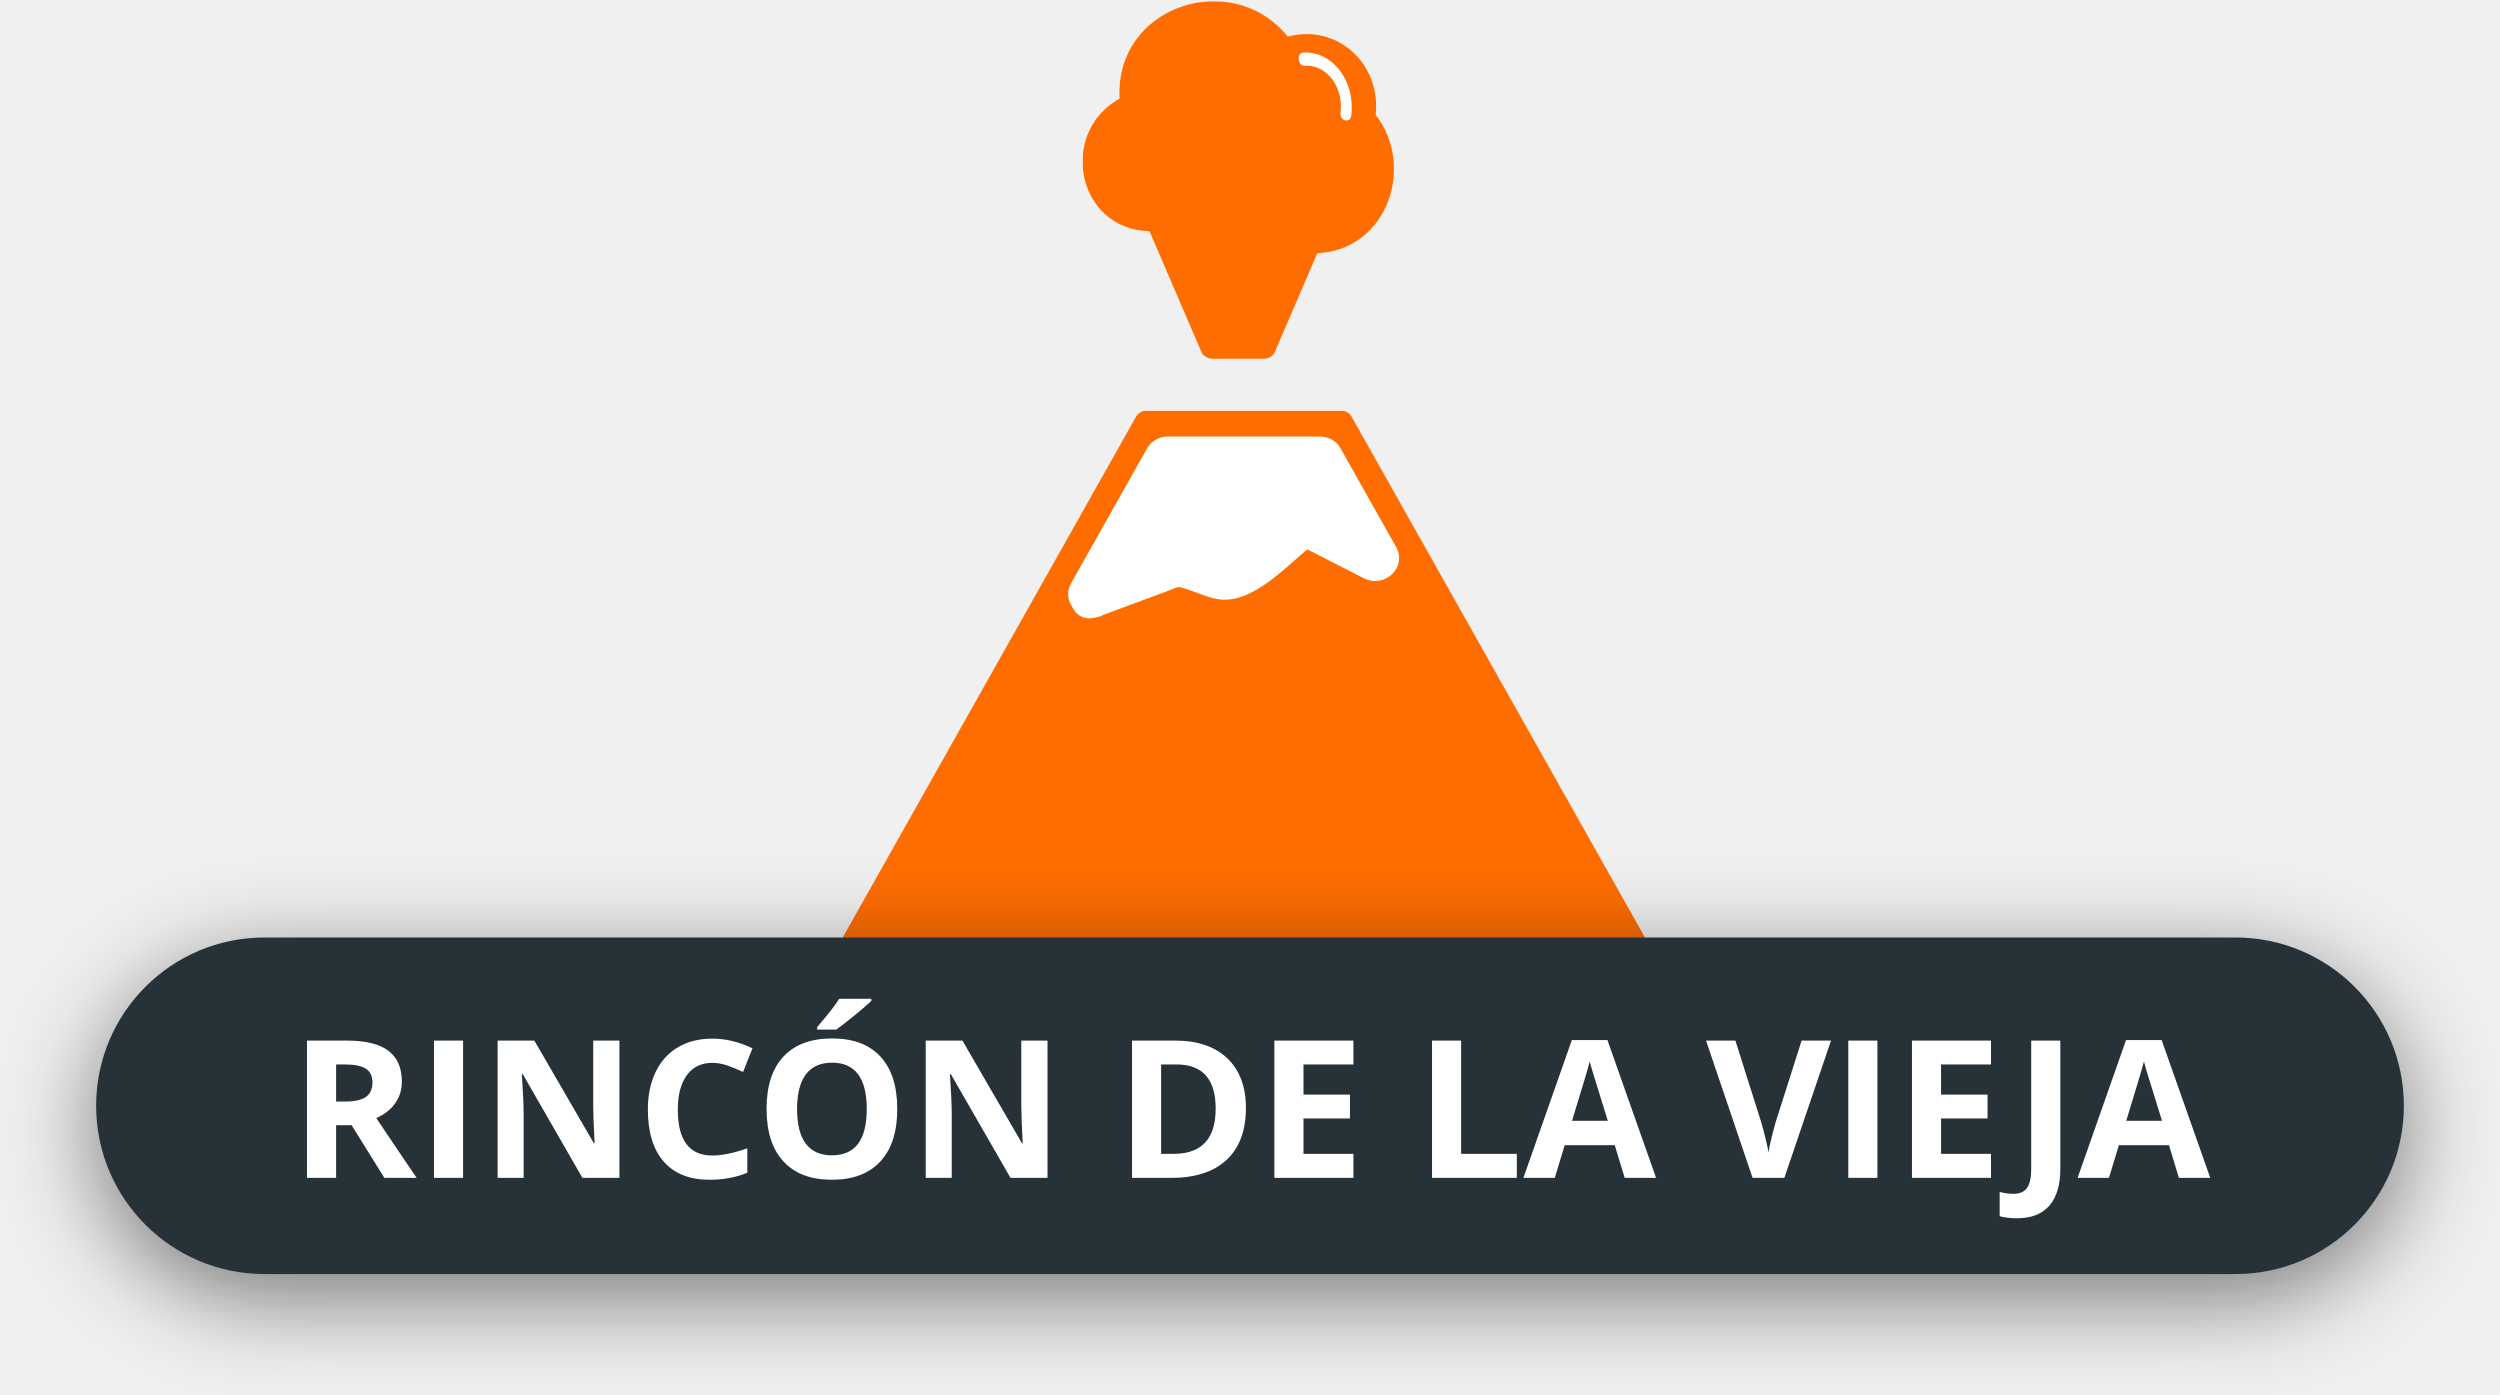
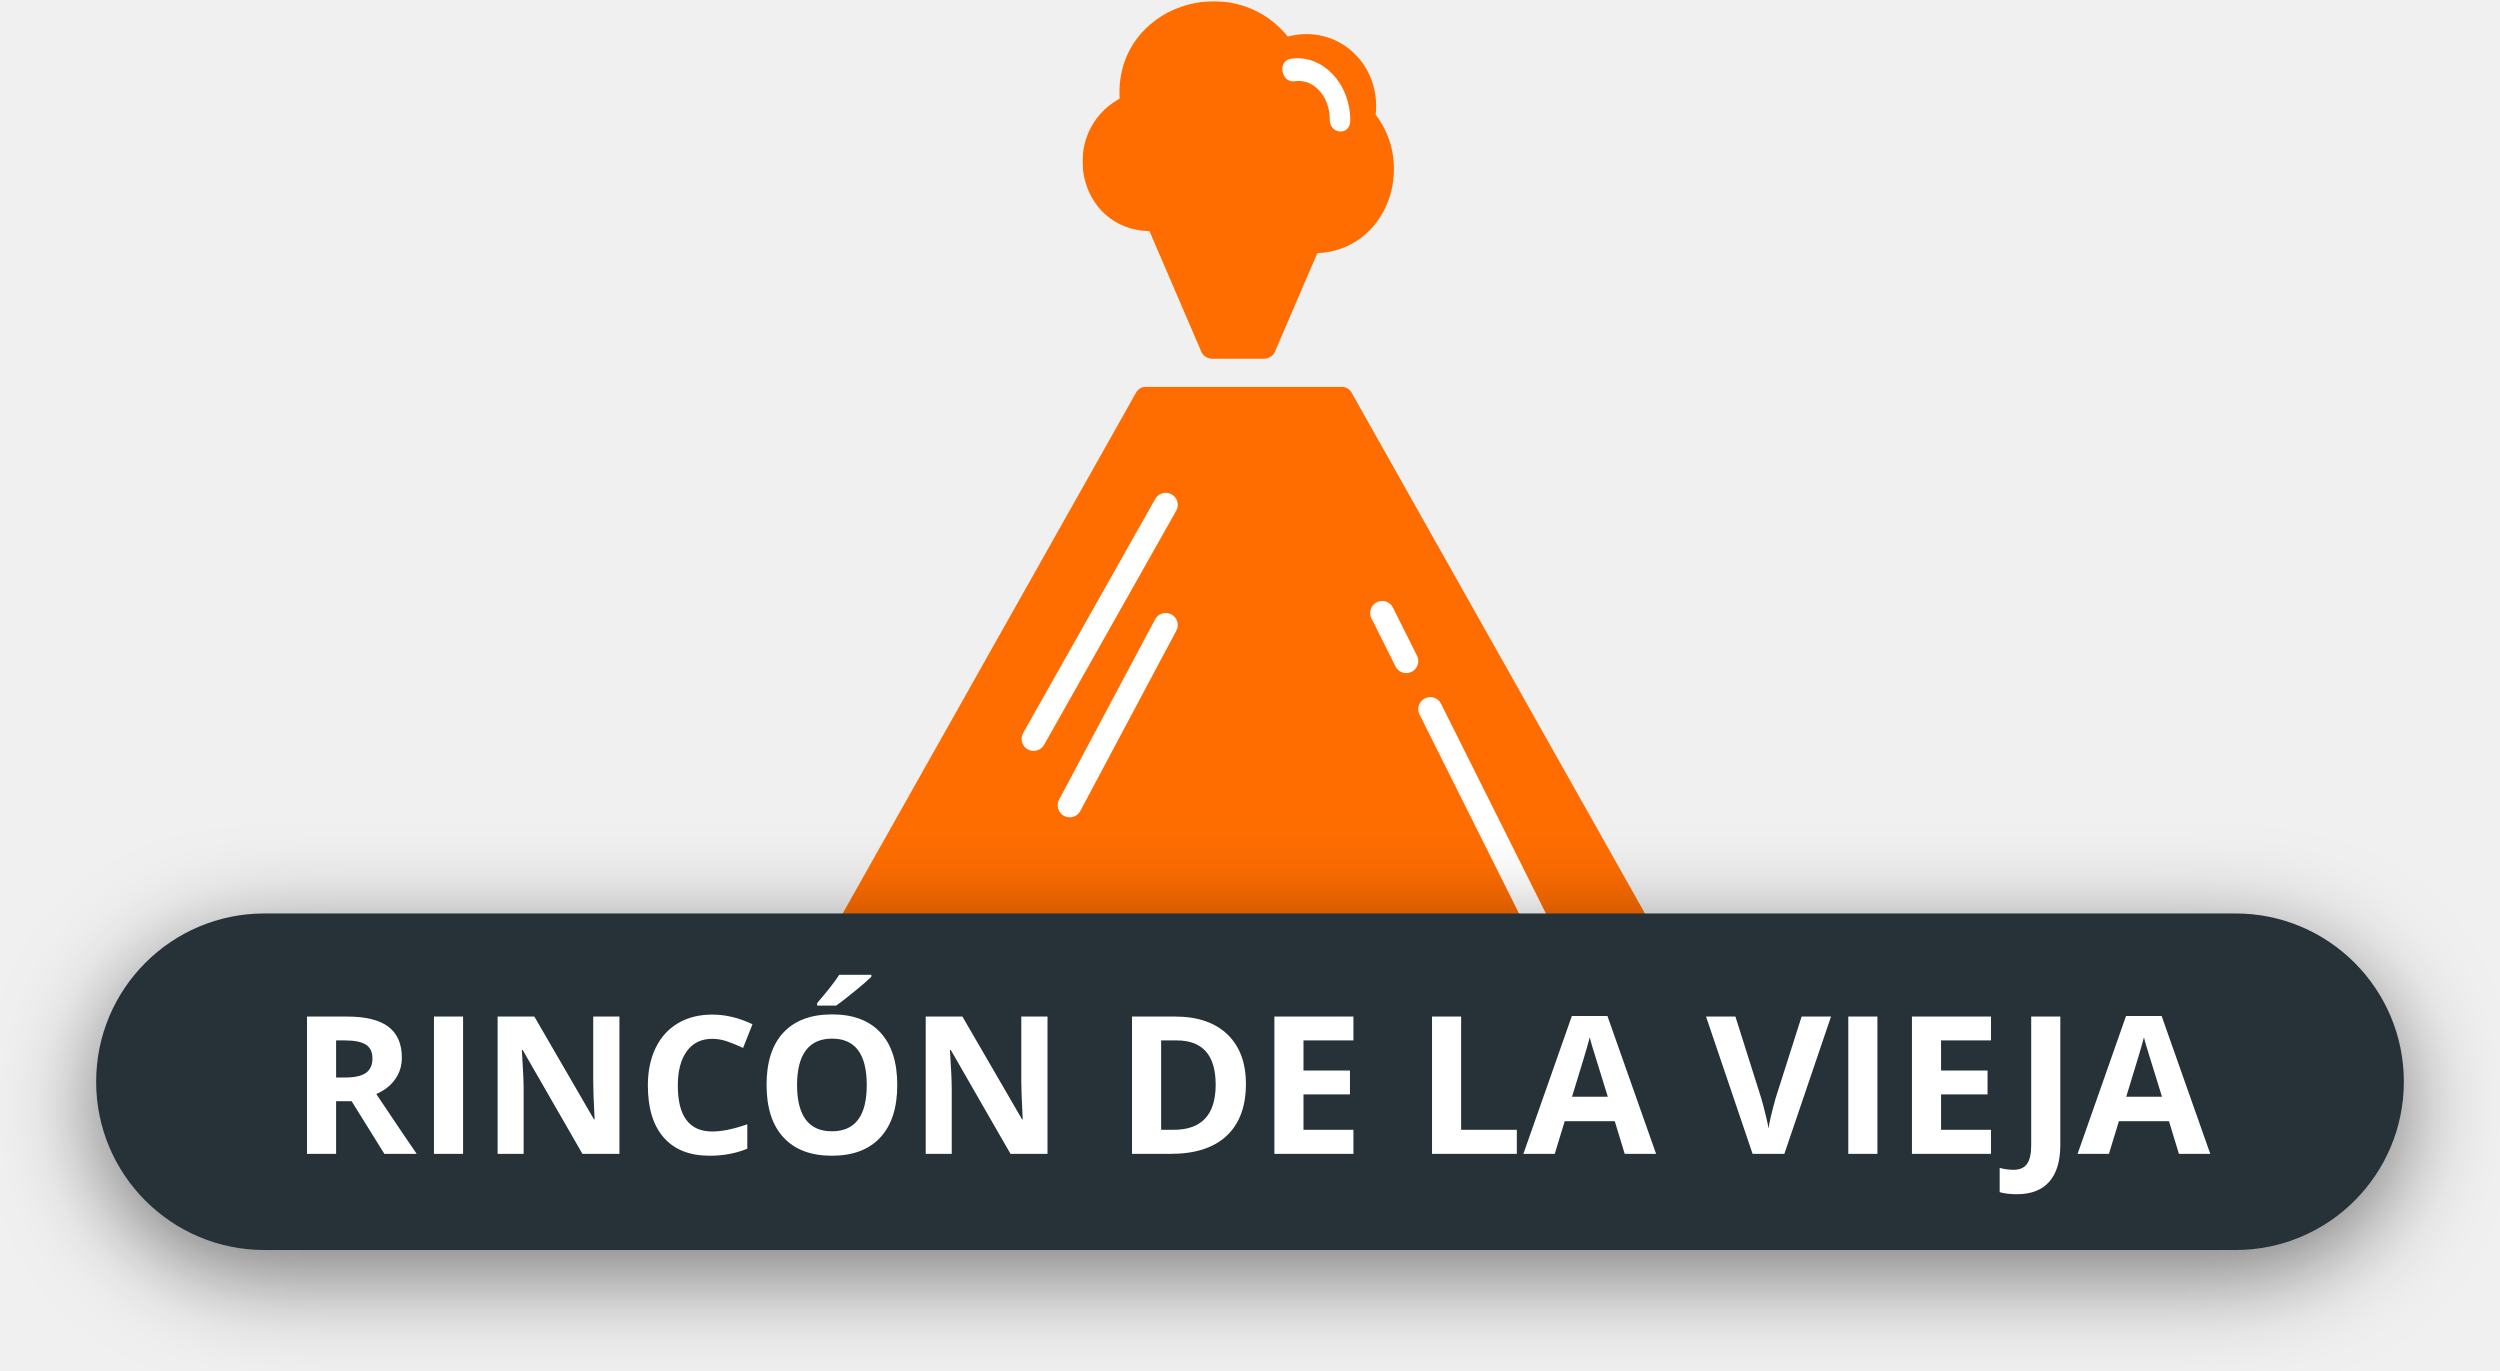
- <svg xmlns="http://www.w3.org/2000/svg" xmlns:xlink="http://www.w3.org/1999/xlink" width="104px" height="58px" viewBox="0 0 104 58" version="1.1">
+ <svg xmlns="http://www.w3.org/2000/svg" xmlns:xlink="http://www.w3.org/1999/xlink" width="104px" height="57px" viewBox="0 0 104 57" version="1.1">
  <defs>
    <polygon id="path-1" points="7.62968209e-05 0.082 33.486 0.082 33.486 22.708 7.62968209e-05 22.708" />
    <polygon id="path-3" points="0.033 0.052 12.989 0.052 12.989 14.929 0.033 14.929" />
-     <rect id="path-5" x="0" y="39" width="96" height="14" rx="7" />
+     <rect id="path-5" x="0" y="38" width="96" height="14" rx="7" />
    <filter x="-6.8%" y="-39.3%" width="113.5%" height="192.9%" filterUnits="objectBoundingBox" id="filter-6">
      <feOffset dx="0" dy="1" in="SourceAlpha" result="shadowOffsetOuter1" />
      <feGaussianBlur stdDeviation="2" in="shadowOffsetOuter1" result="shadowBlurOuter1" />
      <feColorMatrix values="0 0 0 0 0   0 0 0 0 0   0 0 0 0 0  0 0 0 0.5 0" type="matrix" in="shadowBlurOuter1" />
    </filter>
  </defs>
  <g id="Volcanes-fallas" stroke="none" stroke-width="1" fill="none" fill-rule="evenodd">
-     <g id="rincon_vieja" transform="translate(4, 0)">
+     <g id="RINCON_VIEJA" transform="translate(4, 0)">
      <g id="Page-1-Copy-2" transform="translate(31, 0)">
-         <g id="Group-3" transform="translate(0, 17.00385)">
+         <g id="Group-3" transform="translate(0, 16.00385)">
          <mask id="mask-2" fill="white">
            <use xlink:href="#path-1" />
          </mask>
          <g id="Clip-2" />
          <path d="M33.424,21.984 C30.984,17.653 28.545,13.323 26.105,8.992 C24.477,6.101 22.849,3.211 21.22,0.32 C21.137,0.173 20.969,0.082 20.8,0.082 L12.686,0.082 C12.517,0.082 12.349,0.173 12.266,0.32 C8.198,7.541 4.13,14.763 0.063,21.984 C-0.116,22.301 0.108,22.708 0.482,22.708 L33.004,22.708 C33.378,22.708 33.602,22.301 33.424,21.984" id="Fill-1" fill="#FF6D00" mask="url(#mask-2)" />
        </g>
-         <path d="M23.071,22.741 C22.3,21.372 21.529,20.004 20.758,18.635 C20.592,18.341 20.255,18.159 19.918,18.159 L13.568,18.159 C13.231,18.159 12.894,18.341 12.728,18.635 C11.674,20.508 10.619,22.379 9.565,24.25 C9.369,24.599 9.411,24.935 9.577,25.196 C9.736,25.571 10.098,25.827 10.589,25.684 C10.697,25.67 10.802,25.634 10.901,25.576 C11.758,25.259 12.614,24.942 13.471,24.625 C13.656,24.556 13.843,24.471 14.033,24.416 C14.568,24.529 15.075,24.814 15.612,24.916 C16.969,25.176 18.294,23.774 19.382,22.854 C20.168,23.255 20.954,23.656 21.74,24.057 C22.595,24.493 23.558,23.606 23.071,22.741" id="Fill-4" fill="#FFFFFF" />
+         <path d="M13.494,21 L8,30.737" id="Line" stroke="#FFFFFF" stroke-linecap="round" />
+         <path d="M13.494,26 L9.5,33.5" id="Line-Copy-2" stroke="#FFFFFF" stroke-linecap="round" />
+         <path d="M24.5,29.5 L29.5,39.5" id="Line-Copy" stroke="#FFFFFF" stroke-linecap="round" />
+         <path d="M22.5,25.5 L23.5,27.5" id="Line" stroke="#FFFFFF" stroke-linecap="round" />
        <g id="Group-8" transform="translate(10, 0)">
          <mask id="mask-4" fill="white">
            <use xlink:href="#path-3" />
          </mask>
          <g id="Clip-7" />
          <path d="M12.227,4.772 C12.46,2.666 10.641,0.976 8.573,1.522 C6.235,-1.359 1.355,0.257 1.577,4.102 C-0.983,5.517 -0.214,9.544 2.819,9.617 C3.542,11.297 4.264,12.978 4.987,14.659 C5.06,14.829 5.282,14.929 5.455,14.929 L7.557,14.929 C7.73,14.929 7.952,14.829 8.025,14.659 L9.8,10.532 C12.682,10.41 13.908,6.956 12.227,4.772" id="Fill-6" fill="#FF6D00" mask="url(#mask-4)" />
        </g>
-         <path d="M19.368,2.646 C20.272,2.685 20.892,3.678 20.65,4.756 C20.574,5.097 21.006,5.243 21.083,4.902 C21.403,3.472 20.561,2.147 19.368,2.097 C19.079,2.084 19.079,2.634 19.368,2.646" id="Fill-9" fill="#FFFFFF" transform="translate(20.15132, 3.596311) rotate(-6) translate(-20.15132, -3.596311) " />
+         <path d="M19.005,3.001 C19.909,3.039 20.528,4.033 20.287,5.11 C20.21,5.452 20.643,5.598 20.72,5.256 C21.04,3.827 20.198,2.502 19.005,2.451 C18.716,2.439 18.716,2.989 19.005,3.001" id="Fill-9" stroke="#FFFFFF" stroke-width="0.4" fill="#FFFFFF" transform="translate(19.78811, 3.95086) rotate(-12) translate(-19.78811, -3.95086) " />
      </g>
      <g id="Rectangle-2-Copy-4">
        <use fill="black" fill-opacity="1" filter="url(#filter-6)" xlink:href="#path-5" />
        <use fill="#263238" fill-rule="evenodd" xlink:href="#path-5" />
      </g>
-       <path d="M9.982,45.824 L10.373,45.824 C10.756,45.824 11.038,45.76 11.221,45.633 C11.403,45.505 11.494,45.305 11.494,45.031 C11.494,44.76 11.401,44.568 11.215,44.453 C11.029,44.339 10.74,44.281 10.35,44.281 L9.982,44.281 L9.982,45.824 Z M9.982,46.809 L9.982,49 L8.771,49 L8.771,43.289 L10.436,43.289 C11.212,43.289 11.786,43.43 12.158,43.713 C12.531,43.995 12.717,44.424 12.717,45 C12.717,45.336 12.624,45.635 12.439,45.896 C12.255,46.158 11.993,46.363 11.654,46.512 C12.514,47.796 13.074,48.625 13.334,49 L11.99,49 L10.627,46.809 L9.982,46.809 Z M14.053,49 L14.053,43.289 L15.264,43.289 L15.264,49 L14.053,49 Z M21.768,49 L20.229,49 L17.744,44.68 L17.709,44.68 C17.758,45.443 17.783,45.987 17.783,46.312 L17.783,49 L16.701,49 L16.701,43.289 L18.229,43.289 L20.709,47.566 L20.736,47.566 C20.697,46.824 20.678,46.299 20.678,45.992 L20.678,43.289 L21.768,43.289 L21.768,49 Z M25.631,44.215 C25.175,44.215 24.822,44.386 24.572,44.729 C24.322,45.071 24.197,45.548 24.197,46.16 C24.197,47.434 24.675,48.07 25.631,48.07 C26.032,48.07 26.518,47.97 27.088,47.77 L27.088,48.785 C26.619,48.98 26.096,49.078 25.518,49.078 C24.687,49.078 24.051,48.826 23.611,48.322 C23.171,47.818 22.951,47.095 22.951,46.152 C22.951,45.559 23.059,45.038 23.275,44.592 C23.492,44.145 23.802,43.803 24.207,43.564 C24.612,43.326 25.087,43.207 25.631,43.207 C26.186,43.207 26.743,43.341 27.303,43.609 L26.912,44.594 C26.699,44.492 26.484,44.404 26.268,44.328 C26.051,44.253 25.839,44.215 25.631,44.215 Z M33.326,46.137 C33.326,47.082 33.092,47.809 32.623,48.316 C32.154,48.824 31.482,49.078 30.607,49.078 C29.732,49.078 29.061,48.824 28.592,48.316 C28.123,47.809 27.889,47.079 27.889,46.129 C27.889,45.178 28.124,44.452 28.594,43.951 C29.064,43.45 29.738,43.199 30.615,43.199 C31.493,43.199 32.164,43.452 32.629,43.957 C33.094,44.462 33.326,45.189 33.326,46.137 Z M29.158,46.137 C29.158,46.775 29.279,47.255 29.521,47.578 C29.764,47.901 30.126,48.062 30.607,48.062 C31.574,48.062 32.057,47.421 32.057,46.137 C32.057,44.85 31.576,44.207 30.615,44.207 C30.133,44.207 29.77,44.369 29.525,44.693 C29.281,45.018 29.158,45.499 29.158,46.137 Z M29.994,42.832 L29.994,42.727 C30.442,42.206 30.748,41.814 30.912,41.551 L32.248,41.551 L32.248,41.633 C32.113,41.768 31.882,41.969 31.555,42.236 C31.228,42.503 30.972,42.702 30.787,42.832 L29.994,42.832 Z M39.576,49 L38.037,49 L35.553,44.68 L35.518,44.68 C35.567,45.443 35.592,45.987 35.592,46.312 L35.592,49 L34.51,49 L34.51,43.289 L36.037,43.289 L38.518,47.566 L38.545,47.566 C38.506,46.824 38.486,46.299 38.486,45.992 L38.486,43.289 L39.576,43.289 L39.576,49 Z M47.83,46.09 C47.83,47.03 47.563,47.75 47.027,48.25 C46.492,48.75 45.719,49 44.709,49 L43.092,49 L43.092,43.289 L44.885,43.289 C45.817,43.289 46.541,43.535 47.057,44.027 C47.572,44.52 47.83,45.207 47.83,46.09 Z M46.572,46.121 C46.572,44.895 46.031,44.281 44.947,44.281 L44.303,44.281 L44.303,48 L44.822,48 C45.989,48 46.572,47.374 46.572,46.121 Z M52.303,49 L49.014,49 L49.014,43.289 L52.303,43.289 L52.303,44.281 L50.225,44.281 L50.225,45.535 L52.158,45.535 L52.158,46.527 L50.225,46.527 L50.225,48 L52.303,48 L52.303,49 Z M55.572,49 L55.572,43.289 L56.783,43.289 L56.783,48 L59.1,48 L59.1,49 L55.572,49 Z M63.588,49 L63.174,47.641 L61.092,47.641 L60.678,49 L59.373,49 L61.389,43.266 L62.869,43.266 L64.893,49 L63.588,49 Z M62.885,46.625 C62.502,45.393 62.286,44.697 62.238,44.535 C62.19,44.374 62.156,44.246 62.135,44.152 C62.049,44.486 61.803,45.31 61.396,46.625 L62.885,46.625 Z M70.947,43.289 L72.17,43.289 L70.229,49 L68.908,49 L66.971,43.289 L68.193,43.289 L69.268,46.688 C69.327,46.888 69.389,47.122 69.453,47.389 C69.517,47.656 69.557,47.841 69.572,47.945 C69.601,47.706 69.699,47.286 69.865,46.688 L70.947,43.289 Z M72.889,49 L72.889,43.289 L74.1,43.289 L74.1,49 L72.889,49 Z M78.826,49 L75.537,49 L75.537,43.289 L78.826,43.289 L78.826,44.281 L76.748,44.281 L76.748,45.535 L78.682,45.535 L78.682,46.527 L76.748,46.527 L76.748,48 L78.826,48 L78.826,49 Z M79.9,50.68 C79.627,50.68 79.389,50.651 79.186,50.594 L79.186,49.586 C79.394,49.638 79.584,49.664 79.756,49.664 C80.021,49.664 80.212,49.581 80.326,49.416 C80.441,49.251 80.498,48.992 80.498,48.641 L80.498,43.289 L81.709,43.289 L81.709,48.633 C81.709,49.299 81.557,49.807 81.252,50.156 C80.947,50.505 80.497,50.68 79.9,50.68 Z M86.643,49 L86.229,47.641 L84.146,47.641 L83.732,49 L82.428,49 L84.443,43.266 L85.924,43.266 L87.947,49 L86.643,49 Z M85.939,46.625 C85.557,45.393 85.341,44.697 85.293,44.535 C85.245,44.374 85.21,44.246 85.189,44.152 C85.104,44.486 84.857,45.31 84.451,46.625 L85.939,46.625 Z" id="rincón-de-la-vieja" fill="#FFFFFF" />
+       <path d="M9.982,44.824 L10.373,44.824 C10.756,44.824 11.038,44.76 11.221,44.633 C11.403,44.505 11.494,44.305 11.494,44.031 C11.494,43.76 11.401,43.568 11.215,43.453 C11.029,43.339 10.74,43.281 10.35,43.281 L9.982,43.281 L9.982,44.824 Z M9.982,45.809 L9.982,48 L8.771,48 L8.771,42.289 L10.436,42.289 C11.212,42.289 11.786,42.43 12.158,42.713 C12.531,42.995 12.717,43.424 12.717,44 C12.717,44.336 12.624,44.635 12.439,44.896 C12.255,45.158 11.993,45.363 11.654,45.512 C12.514,46.796 13.074,47.625 13.334,48 L11.99,48 L10.627,45.809 L9.982,45.809 Z M14.053,48 L14.053,42.289 L15.264,42.289 L15.264,48 L14.053,48 Z M21.768,48 L20.229,48 L17.744,43.68 L17.709,43.68 C17.758,44.443 17.783,44.987 17.783,45.312 L17.783,48 L16.701,48 L16.701,42.289 L18.229,42.289 L20.709,46.566 L20.736,46.566 C20.697,45.824 20.678,45.299 20.678,44.992 L20.678,42.289 L21.768,42.289 L21.768,48 Z M25.631,43.215 C25.175,43.215 24.822,43.386 24.572,43.729 C24.322,44.071 24.197,44.548 24.197,45.16 C24.197,46.434 24.675,47.07 25.631,47.07 C26.032,47.07 26.518,46.97 27.088,46.77 L27.088,47.785 C26.619,47.98 26.096,48.078 25.518,48.078 C24.687,48.078 24.051,47.826 23.611,47.322 C23.171,46.818 22.951,46.095 22.951,45.152 C22.951,44.559 23.059,44.038 23.275,43.592 C23.492,43.145 23.802,42.803 24.207,42.564 C24.612,42.326 25.087,42.207 25.631,42.207 C26.186,42.207 26.743,42.341 27.303,42.609 L26.912,43.594 C26.699,43.492 26.484,43.404 26.268,43.328 C26.051,43.253 25.839,43.215 25.631,43.215 Z M33.326,45.137 C33.326,46.082 33.092,46.809 32.623,47.316 C32.154,47.824 31.482,48.078 30.607,48.078 C29.732,48.078 29.061,47.824 28.592,47.316 C28.123,46.809 27.889,46.079 27.889,45.129 C27.889,44.178 28.124,43.452 28.594,42.951 C29.064,42.45 29.738,42.199 30.615,42.199 C31.493,42.199 32.164,42.452 32.629,42.957 C33.094,43.462 33.326,44.189 33.326,45.137 Z M29.158,45.137 C29.158,45.775 29.279,46.255 29.521,46.578 C29.764,46.901 30.126,47.062 30.607,47.062 C31.574,47.062 32.057,46.421 32.057,45.137 C32.057,43.85 31.576,43.207 30.615,43.207 C30.133,43.207 29.77,43.369 29.525,43.693 C29.281,44.018 29.158,44.499 29.158,45.137 Z M29.994,41.832 L29.994,41.727 C30.442,41.206 30.748,40.814 30.912,40.551 L32.248,40.551 L32.248,40.633 C32.113,40.768 31.882,40.969 31.555,41.236 C31.228,41.503 30.972,41.702 30.787,41.832 L29.994,41.832 Z M39.576,48 L38.037,48 L35.553,43.68 L35.518,43.68 C35.567,44.443 35.592,44.987 35.592,45.312 L35.592,48 L34.51,48 L34.51,42.289 L36.037,42.289 L38.518,46.566 L38.545,46.566 C38.506,45.824 38.486,45.299 38.486,44.992 L38.486,42.289 L39.576,42.289 L39.576,48 Z M47.83,45.09 C47.83,46.03 47.563,46.75 47.027,47.25 C46.492,47.75 45.719,48 44.709,48 L43.092,48 L43.092,42.289 L44.885,42.289 C45.817,42.289 46.541,42.535 47.057,43.027 C47.572,43.52 47.83,44.207 47.83,45.09 Z M46.572,45.121 C46.572,43.895 46.031,43.281 44.947,43.281 L44.303,43.281 L44.303,47 L44.822,47 C45.989,47 46.572,46.374 46.572,45.121 Z M52.303,48 L49.014,48 L49.014,42.289 L52.303,42.289 L52.303,43.281 L50.225,43.281 L50.225,44.535 L52.158,44.535 L52.158,45.527 L50.225,45.527 L50.225,47 L52.303,47 L52.303,48 Z M55.572,48 L55.572,42.289 L56.783,42.289 L56.783,47 L59.1,47 L59.1,48 L55.572,48 Z M63.588,48 L63.174,46.641 L61.092,46.641 L60.678,48 L59.373,48 L61.389,42.266 L62.869,42.266 L64.893,48 L63.588,48 Z M62.885,45.625 C62.502,44.393 62.286,43.697 62.238,43.535 C62.19,43.374 62.156,43.246 62.135,43.152 C62.049,43.486 61.803,44.31 61.396,45.625 L62.885,45.625 Z M70.947,42.289 L72.17,42.289 L70.229,48 L68.908,48 L66.971,42.289 L68.193,42.289 L69.268,45.688 C69.327,45.888 69.389,46.122 69.453,46.389 C69.517,46.656 69.557,46.841 69.572,46.945 C69.601,46.706 69.699,46.286 69.865,45.688 L70.947,42.289 Z M72.889,48 L72.889,42.289 L74.1,42.289 L74.1,48 L72.889,48 Z M78.826,48 L75.537,48 L75.537,42.289 L78.826,42.289 L78.826,43.281 L76.748,43.281 L76.748,44.535 L78.682,44.535 L78.682,45.527 L76.748,45.527 L76.748,47 L78.826,47 L78.826,48 Z M79.9,49.68 C79.627,49.68 79.389,49.651 79.186,49.594 L79.186,48.586 C79.394,48.638 79.584,48.664 79.756,48.664 C80.021,48.664 80.212,48.581 80.326,48.416 C80.441,48.251 80.498,47.992 80.498,47.641 L80.498,42.289 L81.709,42.289 L81.709,47.633 C81.709,48.299 81.557,48.807 81.252,49.156 C80.947,49.505 80.497,49.68 79.9,49.68 Z M86.643,48 L86.229,46.641 L84.146,46.641 L83.732,48 L82.428,48 L84.443,42.266 L85.924,42.266 L87.947,48 L86.643,48 Z M85.939,45.625 C85.557,44.393 85.341,43.697 85.293,43.535 C85.245,43.374 85.21,43.246 85.189,43.152 C85.104,43.486 84.857,44.31 84.451,45.625 L85.939,45.625 Z" id="RINCÓN-DE-LA-VIEJA" fill="#FFFFFF" />
    </g>
  </g>
</svg>
